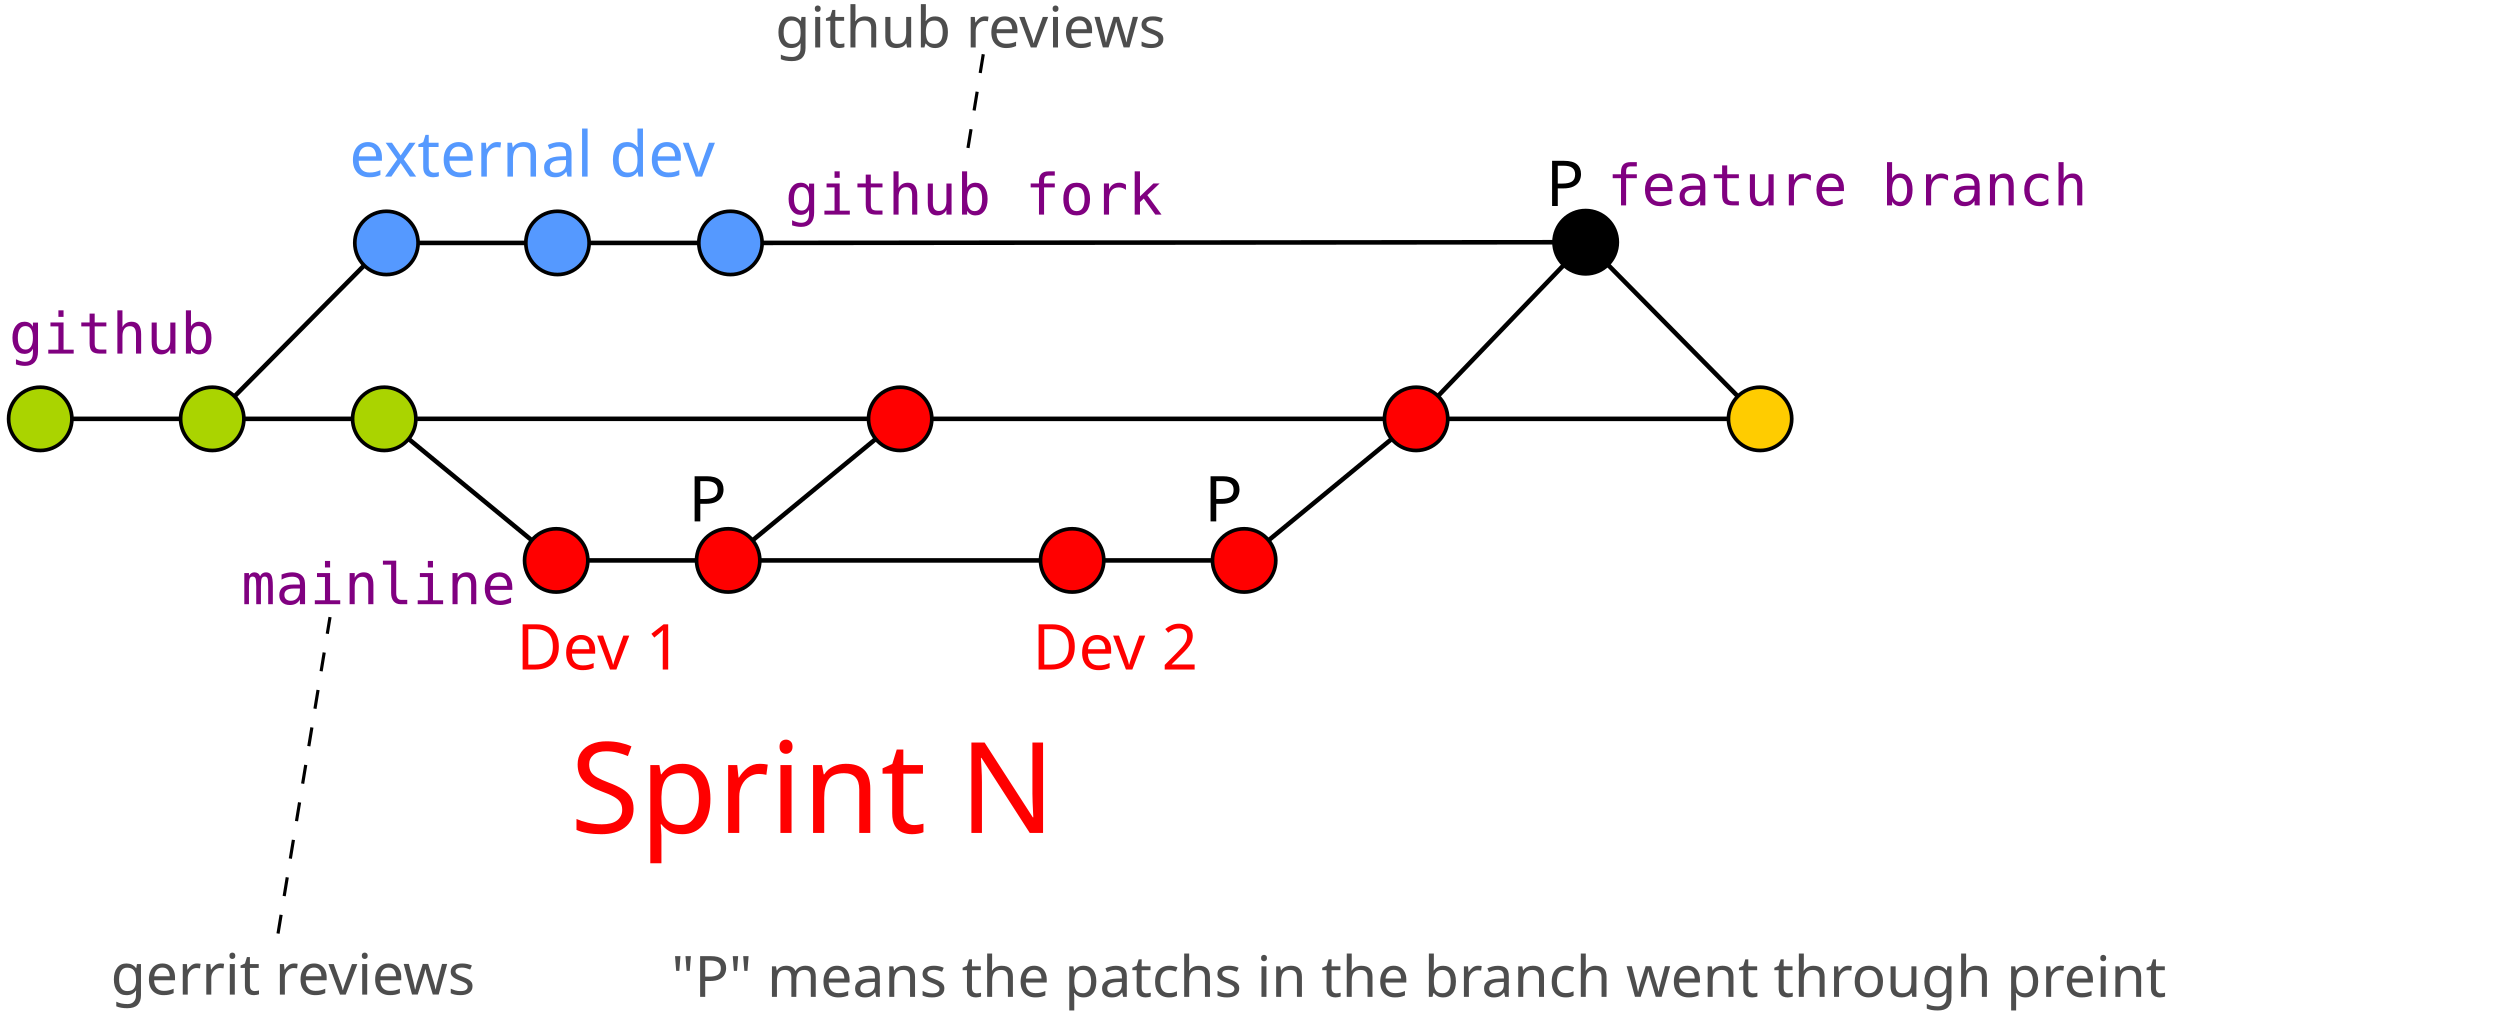
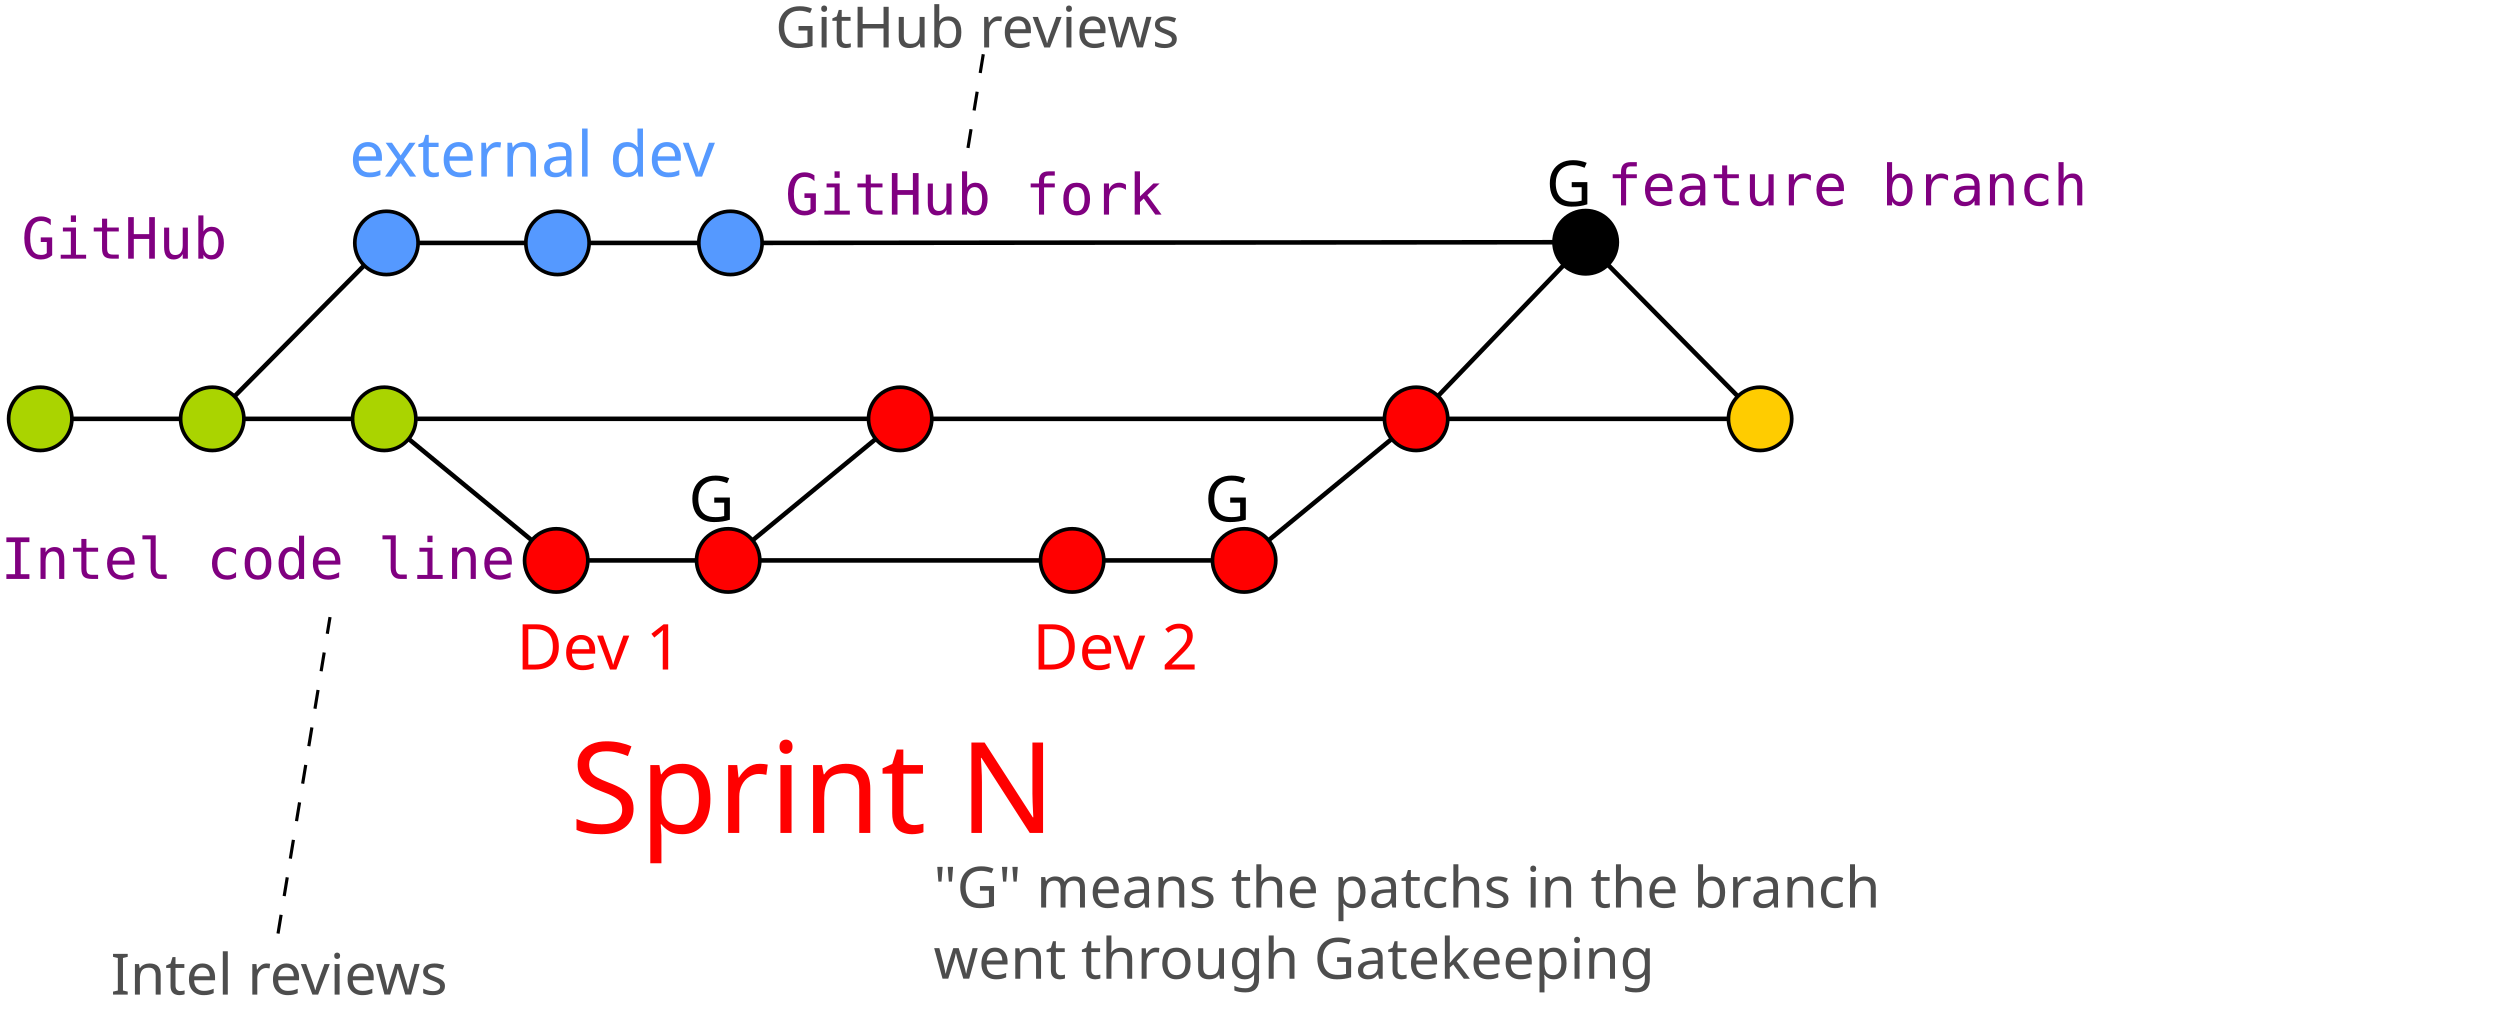
<svg xmlns="http://www.w3.org/2000/svg" width="790" height="320" id="svg2" version="1.1">
  <defs id="defs4" />
  <g style="display:inline" id="layer7">
    <path transform="matrix(1.164704,0,0,1.164704,-49.04646,-214.8581)" d="m 61.619,298.112 a 8.586,8.586 0 1 1 -17.173,0 8.586,8.586 0 1 1 17.173,0 z" id="path2985" style="fill:#aad400;fill-rule:evenodd;stroke:#000000;stroke-width:1px;stroke-linecap:butt;stroke-linejoin:miter;stroke-opacity:1" />
    <path d="m 61.619,298.112 a 8.586,8.586 0 1 1 -17.173,0 8.586,8.586 0 1 1 17.173,0 z" id="path2985-4" style="fill:#aad400;fill-rule:evenodd;stroke:#000000;stroke-width:1px;stroke-linecap:butt;stroke-linejoin:miter;stroke-opacity:1" transform="matrix(1.164704,0,0,1.164704,5.300117,-214.8581)" />
    <path d="m 61.619,298.112 a 8.586,8.586 0 1 1 -17.173,0 8.586,8.586 0 1 1 17.173,0 z" id="path2985-46" style="fill:#aad400;fill-rule:evenodd;stroke:#000000;stroke-width:1px;stroke-linecap:butt;stroke-linejoin:miter;stroke-opacity:1" transform="matrix(1.164704,0,0,1.164704,59.64668,-214.8581)" />
    <path id="path3373" d="m 64.669,645.18 34.346,0" style="fill:none;stroke:#000000;stroke-width:1.442px;stroke-linecap:butt;stroke-linejoin:miter;stroke-opacity:1" transform="translate(-41.94676,-512.8253)" />
    <path id="path3375" d="m 119.015,645.18 34.346,0" style="fill:none;stroke:#000000;stroke-width:1.442px;stroke-linecap:butt;stroke-linejoin:miter;stroke-opacity:1" transform="translate(-41.94676,-512.8253)" />
-     <text id="text6668" y="111.749" x="2.857" style="font-size:18px;font-style:normal;font-variant:normal;font-weight:normal;font-stretch:normal;line-height:125%;letter-spacing:0px;word-spacing:0px;fill:#800080;fill-opacity:1;stroke:none;font-family:Monospace;-inkscape-font-specification:Monospace" xml:space="preserve">
-       <tspan y="111.749" x="2.857" id="tspan6670">github</tspan>
+     <text id="text6668" y="81.749" x="6.786" style="font-size:18px;font-style:normal;font-variant:normal;font-weight:normal;font-stretch:normal;line-height:125%;letter-spacing:0px;word-spacing:0px;fill:#800080;fill-opacity:1;stroke:none;font-family:Monospace;-inkscape-font-specification:Monospace" xml:space="preserve">
+       <tspan y="81.749" x="6.786" id="tspan6670">GitHub</tspan>
    </text>
  </g>
  <g style="display:inline" id="layer9">
    <path d="m 61.619,298.112 a 8.586,8.586 0 1 1 -17.173,0 8.586,8.586 0 1 1 17.173,0 z" id="path2985-7" style="fill:#ff0000;fill-rule:evenodd;stroke:#000000;stroke-width:1px;stroke-linecap:butt;stroke-linejoin:miter;stroke-opacity:1;display:inline" transform="matrix(1.164704,0,0,1.164704,113.9933,-170.1194)" />
    <path d="m 61.619,298.112 a 8.586,8.586 0 1 1 -17.173,0 8.586,8.586 0 1 1 17.173,0 z" id="path2985-0" style="fill:#ff0000;fill-rule:evenodd;stroke:#000000;stroke-width:1px;stroke-linecap:butt;stroke-linejoin:miter;stroke-opacity:1;display:inline" transform="matrix(1.164704,0,0,1.164704,168.3398,-170.1194)" />
    <path id="path3385" d="m 171.082,651.536 38.904,32.027" style="fill:none;stroke:#000000;stroke-width:1.442px;stroke-linecap:butt;stroke-linejoin:miter;stroke-opacity:1;display:inline" transform="translate(-41.94676,-512.8253)" />
    <path id="path3387" d="m 227.708,689.918 34.346,0" style="fill:none;stroke:#000000;stroke-width:1.442px;stroke-linecap:butt;stroke-linejoin:miter;stroke-opacity:1;display:inline" transform="translate(-41.94676,-512.8253)" />
    <text id="text3420" y="724.396" x="205.162" style="font-size:20px;font-style:normal;font-weight:normal;line-height:125%;letter-spacing:0px;word-spacing:0px;fill:#ff0000;fill-opacity:1;stroke:none;display:inline;font-family:Sans" xml:space="preserve" transform="translate(-41.94676,-512.8253)">
      <tspan y="724.396" x="205.162" id="tspan3422">Dev 1</tspan>
    </text>
    <text id="text3445" y="776.03" x="222.073" style="font-size:40px;font-style:normal;font-weight:normal;line-height:125%;letter-spacing:0px;word-spacing:0px;fill:#ff0000;fill-opacity:1;stroke:none;display:inline;font-family:Sans" xml:space="preserve" transform="translate(-41.94676,-512.8253)">
      <tspan y="776.03" x="222.073" id="tspan3447">Sprint N</tspan>
    </text>
    <text id="text3497" y="677.6" x="259.509" style="font-size:20px;font-style:normal;font-weight:normal;line-height:125%;letter-spacing:0px;word-spacing:0px;fill:#000000;fill-opacity:1;stroke:none;display:inline;font-family:Sans" xml:space="preserve" transform="translate(-41.94676,-512.8253)">
-       <tspan y="677.6" x="259.509" id="tspan3499">P</tspan>
+       <tspan y="677.6" x="259.509" id="tspan3499">G</tspan>
    </text>
-     <text id="text4018" y="703.762" x="118.194" style="font-size:18px;font-style:normal;font-variant:normal;font-weight:normal;font-stretch:normal;line-height:125%;letter-spacing:0px;word-spacing:0px;fill:#800080;fill-opacity:1;stroke:none;display:inline;font-family:Monospace;-inkscape-font-specification:Monospace" xml:space="preserve" transform="translate(-41.94676,-512.8253)">
-       <tspan y="703.762" x="118.194" id="tspan4020">mainline</tspan>
+     <text id="text4018" y="182.937" x="0.247" style="font-size:18px;font-style:normal;font-variant:normal;font-weight:normal;font-stretch:normal;line-height:125%;letter-spacing:0px;word-spacing:0px;fill:#800080;fill-opacity:1;stroke:none;display:inline;font-family:Monospace;-inkscape-font-specification:Monospace" xml:space="preserve">
+       <tspan y="182.937" x="0.247" id="tspan4020">Intel code line</tspan>
    </text>
    <text id="text6957" y="314.286" x="35" style="font-size:18px;font-style:normal;font-weight:normal;line-height:125%;letter-spacing:0px;word-spacing:0px;fill:#4d4d4d;fill-opacity:1;stroke:none;display:inline;font-family:Sans" xml:space="preserve">
-       <tspan y="314.286" x="35" id="tspan6959">gerrit reviews</tspan>
+       <tspan y="314.286" x="35" id="tspan6959">Intel reviews</tspan>
    </text>
    <path id="path6961" d="M 87.857,295 104.286,195" style="fill:none;stroke:#000000;stroke-width:1;stroke-linecap:butt;stroke-linejoin:miter;stroke-miterlimit:4;stroke-opacity:1;stroke-dasharray:6, 6;stroke-dashoffset:0;display:inline" />
-     <text id="text7471" y="315" x="212.143" style="font-size:18px;font-style:normal;font-weight:normal;line-height:125%;letter-spacing:0px;word-spacing:0px;fill:#4d4d4d;fill-opacity:1;stroke:none;display:inline;font-family:Sans" xml:space="preserve">
-       <tspan y="315" x="212.143" id="tspan7473">"P" means the patchs in the branch went through preint</tspan>
+     <text id="text7471" y="286.786" x="295" style="font-size:18px;font-style:normal;font-weight:normal;line-height:125%;letter-spacing:0px;word-spacing:0px;fill:#4d4d4d;fill-opacity:1;stroke:none;display:inline;font-family:Sans" xml:space="preserve">
+       <tspan y="286.786" x="295" id="tspan7473">"G" means the patchs in the branch</tspan>
+       <tspan y="309.286" x="295" id="tspan3063">went through Gatekeeping</tspan>
    </text>
  </g>
  <g style="display:inline" id="layer14">
    <path d="m 61.619,298.112 a 8.586,8.586 0 1 1 -17.173,0 8.586,8.586 0 1 1 17.173,0 z" id="path2985-8" style="fill:#ff0000;fill-rule:evenodd;stroke:#000000;stroke-width:1px;stroke-linecap:butt;stroke-linejoin:miter;stroke-opacity:1;display:inline" transform="matrix(1.164704,0,0,1.164704,222.6864,-214.8581)" />
    <path id="path3389" d="m 279.775,683.562 38.904,-32.027" style="fill:none;stroke:#000000;stroke-width:1.442px;stroke-linecap:butt;stroke-linejoin:miter;stroke-opacity:1;display:inline" transform="translate(-41.94676,-512.8253)" />
  </g>
  <g style="display:inline" id="layer10">
    <path d="m 61.619,298.112 a 8.586,8.586 0 1 1 -17.173,0 8.586,8.586 0 1 1 17.173,0 z" id="path2985-1" style="fill:#ff0000;fill-rule:evenodd;stroke:#000000;stroke-width:1px;stroke-linecap:butt;stroke-linejoin:miter;stroke-opacity:1;display:inline" transform="matrix(1.164704,0,0,1.164704,277.033,-170.1194)" />
    <path d="m 61.619,298.112 a 8.586,8.586 0 1 1 -17.173,0 8.586,8.586 0 1 1 17.173,0 z" id="path2985-15" style="fill:#ff0000;fill-rule:evenodd;stroke:#000000;stroke-width:1px;stroke-linecap:butt;stroke-linejoin:miter;stroke-opacity:1;display:inline" transform="matrix(1.164704,0,0,1.164704,331.3796,-170.1194)" />
    <path d="m 61.619,298.112 a 8.586,8.586 0 1 1 -17.173,0 8.586,8.586 0 1 1 17.173,0 z" id="path2985-52" style="fill:#ff0000;fill-rule:evenodd;stroke:#000000;stroke-width:1px;stroke-linecap:butt;stroke-linejoin:miter;stroke-opacity:1;display:inline" transform="matrix(1.164704,0,0,1.164704,385.7262,-214.8581)" />
    <path id="path3379" d="m 336.401,645.18 143.039,0" style="fill:none;stroke:#000000;stroke-width:1.442px;stroke-linecap:butt;stroke-linejoin:miter;stroke-opacity:1;display:inline" transform="translate(-41.94676,-512.8253)" />
    <path id="path3391" d="m 282.055,689.918 88.692,0" style="fill:none;stroke:#000000;stroke-width:1.442px;stroke-linecap:butt;stroke-linejoin:miter;stroke-opacity:1;display:inline" transform="translate(-41.94676,-512.8253)" />
    <path id="path3393" d="m 390.748,689.918 34.346,0" style="fill:none;stroke:#000000;stroke-width:1.442px;stroke-linecap:butt;stroke-linejoin:miter;stroke-opacity:1;display:inline" transform="translate(-41.94676,-512.8253)" />
    <path id="path3395" d="m 442.815,683.562 38.904,-32.027" style="fill:none;stroke:#000000;stroke-width:1.442px;stroke-linecap:butt;stroke-linejoin:miter;stroke-opacity:1;display:inline" transform="translate(-41.94676,-512.8253)" />
    <text id="text3420-2" y="724.396" x="368.202" style="font-size:20px;font-style:normal;font-weight:normal;line-height:125%;letter-spacing:0px;word-spacing:0px;fill:#ff0000;fill-opacity:1;stroke:none;display:inline;font-family:Sans" xml:space="preserve" transform="translate(-41.94676,-512.8253)">
      <tspan y="724.396" x="368.202" id="tspan3422-6">Dev 2</tspan>
    </text>
    <text id="text3497-4" y="677.6" x="422.548" style="font-size:20px;font-style:normal;font-weight:normal;line-height:125%;letter-spacing:0px;word-spacing:0px;fill:#000000;fill-opacity:1;stroke:none;display:inline;font-family:Sans" xml:space="preserve" transform="translate(-41.94676,-512.8253)">
-       <tspan y="677.6" x="422.548" id="tspan3499-9">P</tspan>
+       <tspan y="677.6" x="422.548" id="tspan3499-9">G</tspan>
    </text>
    <path id="path3379-8" d="m 131.801,132.343 142.278,0" style="fill:none;stroke:#000000;stroke-width:1.438px;stroke-linecap:butt;stroke-linejoin:miter;stroke-opacity:1;display:inline" />
  </g>
  <g style="display:inline" id="layer8">
    <path transform="matrix(1.164704,0,0,1.164704,60.34705,-270.4491)" d="m 61.619,298.112 a 8.586,8.586 0 1 1 -17.173,0 8.586,8.586 0 1 1 17.173,0 z" id="path2985-47" style="fill:#5599ff;fill-rule:evenodd;stroke:#000000;stroke-width:1px;stroke-linecap:butt;stroke-linejoin:miter;stroke-opacity:1;display:inline" />
    <path transform="matrix(1.164704,0,0,1.164704,114.3964,-270.4491)" d="m 61.619,298.112 a 8.586,8.586 0 1 1 -17.173,0 8.586,8.586 0 1 1 17.173,0 z" id="path2985-47-4" style="fill:#5599ff;fill-rule:evenodd;stroke:#000000;stroke-width:1px;stroke-linecap:butt;stroke-linejoin:miter;stroke-opacity:1;display:inline" />
    <path transform="matrix(1.164704,0,0,1.164704,169.0577,-270.4491)" d="m 61.619,298.112 a 8.586,8.586 0 1 1 -17.173,0 8.586,8.586 0 1 1 17.173,0 z" id="path2985-47-9" style="fill:#5599ff;fill-rule:evenodd;stroke:#000000;stroke-width:1px;stroke-linecap:butt;stroke-linejoin:miter;stroke-opacity:1;display:inline" />
    <path id="path3408" d="M 116.051,638.073 157.025,596.695" style="fill:none;stroke:#000000;stroke-width:1.442px;stroke-linecap:butt;stroke-linejoin:miter;stroke-opacity:1;display:inline" transform="translate(-41.94676,-512.8253)" />
    <path id="path3410" d="m 174.062,589.589 34.048,0" style="fill:none;stroke:#000000;stroke-width:1.442px;stroke-linecap:butt;stroke-linejoin:miter;stroke-opacity:1;display:inline" transform="translate(-41.94676,-512.8253)" />
    <path id="path3412" d="m 228.111,589.589 34.66,0" style="fill:none;stroke:#000000;stroke-width:1.442px;stroke-linecap:butt;stroke-linejoin:miter;stroke-opacity:1;display:inline" transform="translate(-41.94676,-512.8253)" />
    <text id="text3470" y="568.642" x="152.375" style="font-size:20px;font-style:normal;font-weight:normal;line-height:125%;letter-spacing:0px;word-spacing:0px;fill:#5599ff;fill-opacity:1;stroke:none;display:inline;font-family:Sans" xml:space="preserve" transform="translate(-41.94676,-512.8253)">
      <tspan y="568.642" x="152.375" id="tspan3472">external dev</tspan>
    </text>
    <text id="text6668-2" y="67.823" x="248.115" style="font-size:18px;font-style:normal;font-variant:normal;font-weight:normal;font-stretch:normal;line-height:125%;letter-spacing:0px;word-spacing:0px;fill:#800080;fill-opacity:1;stroke:none;display:inline;font-family:Monospace;-inkscape-font-specification:Monospace" xml:space="preserve">
-       <tspan y="67.823" x="248.115" id="tspan6670-5">github fork</tspan>
+       <tspan y="67.823" x="248.115" id="tspan6670-5">GitHub fork</tspan>
    </text>
    <text id="text6951" y="15" x="245" style="font-size:18px;font-style:normal;font-weight:normal;line-height:125%;letter-spacing:0px;word-spacing:0px;fill:#4d4d4d;fill-opacity:1;stroke:none;display:inline;font-family:Sans" xml:space="preserve">
-       <tspan y="15" x="245" id="tspan6953">github reviews</tspan>
+       <tspan y="15" x="245" id="tspan6953">GitHub reviews</tspan>
    </text>
    <path id="path6955" d="m 310.714,17.143 -5.714,35" style="fill:none;stroke:#000000;stroke-width:1;stroke-linecap:butt;stroke-linejoin:miter;stroke-miterlimit:4;stroke-opacity:1;stroke-dasharray:6, 6;stroke-dashoffset:0;display:inline" />
  </g>
  <g style="display:inline" id="layer11">
    <path transform="matrix(1.164704,0,0,1.164704,439.3016,-270.6723)" d="m 61.619,298.112 a 8.586,8.586 0 1 1 -17.173,0 8.586,8.586 0 1 1 17.173,0 z" id="path2985-47-9-7" style="fill:#000000;fill-rule:evenodd;stroke:#000000;stroke-width:1px;stroke-linecap:butt;stroke-linejoin:miter;stroke-opacity:1;display:inline" />
    <path id="path3414" d="m 282.773,589.58 250.243,-0.207" style="fill:none;stroke:#000000;stroke-width:1.442px;stroke-linecap:butt;stroke-linejoin:miter;stroke-opacity:1;display:inline" transform="translate(-41.94676,-512.8253)" />
    <text id="text3474" y="65.103" x="488.524" style="font-size:20px;font-style:normal;font-weight:normal;line-height:125%;letter-spacing:0px;word-spacing:0px;fill:#000000;fill-opacity:1;stroke:none;display:inline;font-family:Sans" xml:space="preserve">
-       <tspan y="65.103" x="488.524" id="tspan3476">P</tspan>
+       <tspan y="65.103" x="488.524" id="tspan3476">G</tspan>
    </text>
    <path id="path3416" d="m 496.366,637.965 39.725,-41.385" style="fill:none;stroke:#000000;stroke-width:1.442px;stroke-linecap:butt;stroke-linejoin:miter;stroke-opacity:1;display:inline" transform="translate(-41.94676,-512.8253)" />
    <text id="text6668-2-9" y="64.904" x="507.894" style="font-size:18px;font-style:normal;font-variant:normal;font-weight:normal;font-stretch:normal;line-height:125%;letter-spacing:0px;word-spacing:0px;fill:#800080;fill-opacity:1;stroke:none;display:inline;font-family:Monospace;-inkscape-font-specification:Monospace" xml:space="preserve">
      <tspan y="64.904" x="507.894" id="tspan6670-5-9">feature branch</tspan>
    </text>
  </g>
  <g style="display:inline" id="layer12">
    <path d="m 61.619,298.112 a 8.586,8.586 0 1 1 -17.173,0 8.586,8.586 0 1 1 17.173,0 z" id="path2985-63" style="fill:#ffcc00;fill-rule:evenodd;stroke:#000000;stroke-width:1px;stroke-linecap:butt;stroke-linejoin:miter;stroke-opacity:1;display:inline" transform="matrix(1.164704,0,0,1.164704,494.4193,-214.8581)" />
    <path transform="translate(-41.94676,-512.8253)" id="path3381" d="m 499.441,645.18 88.692,0" style="fill:none;stroke:#000000;stroke-width:1.442px;stroke-linecap:butt;stroke-linejoin:miter;stroke-opacity:1;display:inline" />
    <path id="path3418" d="m 550.043,596.481 41.064,41.583" style="fill:none;stroke:#000000;stroke-width:1.442px;stroke-linecap:butt;stroke-linejoin:miter;stroke-opacity:1;display:inline" transform="translate(-41.94676,-512.8253)" />
  </g>
  <g style="display:none" id="layer13">
    <path d="m 61.619,298.112 a 8.586,8.586 0 1 1 -17.173,0 8.586,8.586 0 1 1 17.173,0 z" id="path2985-69" style="fill:#ffcc00;fill-rule:evenodd;stroke:#000000;stroke-width:1px;stroke-linecap:butt;stroke-linejoin:miter;stroke-opacity:1;display:inline" transform="matrix(1.164704,0,0,1.164704,548.7658,-170.1194)" />
    <path d="m 61.619,298.112 a 8.586,8.586 0 1 1 -17.173,0 8.586,8.586 0 1 1 17.173,0 z" id="path2985-13" style="fill:#ffcc00;fill-rule:evenodd;stroke:#000000;stroke-width:1px;stroke-linecap:butt;stroke-linejoin:miter;stroke-opacity:1;display:inline" transform="matrix(1.164704,0,0,1.164704,603.1124,-170.1194)" />
    <path d="m 61.619,298.112 a 8.586,8.586 0 1 1 -17.173,0 8.586,8.586 0 1 1 17.173,0 z" id="path2985-00" style="fill:#ffcc00;fill-rule:evenodd;stroke:#000000;stroke-width:1px;stroke-linecap:butt;stroke-linejoin:miter;stroke-opacity:1;display:inline" transform="matrix(1.164704,0,0,1.164704,657.459,-170.1194)" />
    <path d="m 61.619,298.112 a 8.586,8.586 0 1 1 -17.173,0 8.586,8.586 0 1 1 17.173,0 z" id="path2985-00-1" style="fill:#ffcc00;fill-rule:evenodd;stroke:#000000;stroke-width:1px;stroke-linecap:butt;stroke-linejoin:miter;stroke-opacity:1;display:inline" transform="matrix(1.164704,0,0,1.164704,713.0677,-214.7812)" />
    <path id="path3383" d="m 608.134,645.183 198.647,0.07" style="fill:none;stroke:#000000;stroke-width:1.442px;stroke-linecap:butt;stroke-linejoin:miter;stroke-opacity:1;display:inline" transform="translate(-41.94676,-512.8253)" />
    <path id="path3397" d="m 605.855,651.536 38.904,32.027" style="fill:none;stroke:#000000;stroke-width:1.442px;stroke-linecap:butt;stroke-linejoin:miter;stroke-opacity:1;display:inline" transform="translate(-41.94676,-512.8253)" />
    <path id="path3399" d="m 662.481,689.918 34.346,0" style="fill:none;stroke:#000000;stroke-width:1.442px;stroke-linecap:butt;stroke-linejoin:miter;stroke-opacity:1;display:inline" transform="translate(-41.94676,-512.8253)" />
    <path id="path3401" d="m 716.827,689.918 34.346,0" style="fill:none;stroke:#000000;stroke-width:1.442px;stroke-linecap:butt;stroke-linejoin:miter;stroke-opacity:1;display:inline" transform="translate(-41.94676,-512.8253)" />
    <path id="path3403" d="m 768.971,683.656 40.014,-32.137" style="fill:none;stroke:#000000;stroke-width:1.442px;stroke-linecap:butt;stroke-linejoin:miter;stroke-opacity:1;display:inline" transform="translate(-41.94676,-512.8253)" />
    <text id="text3445-1" y="776.03" x="596.817" style="font-size:40px;font-style:normal;font-weight:normal;line-height:125%;letter-spacing:0px;word-spacing:0px;fill:#ffcc00;fill-opacity:1;stroke:none;display:inline;font-family:Sans" xml:space="preserve" transform="translate(-41.94676,-512.8253)">
      <tspan y="776.03" x="596.817" id="tspan3447-0">Sprint N+1</tspan>
    </text>
    <text id="text3497-4-0" y="164.775" x="706.681" style="font-size:20px;font-style:normal;font-weight:normal;line-height:125%;letter-spacing:0px;word-spacing:0px;fill:#000000;fill-opacity:1;stroke:none;display:inline;font-family:Sans" xml:space="preserve">
      <tspan y="164.775" x="706.681" id="tspan3499-9-5">P</tspan>
    </text>
  </g>
</svg>
